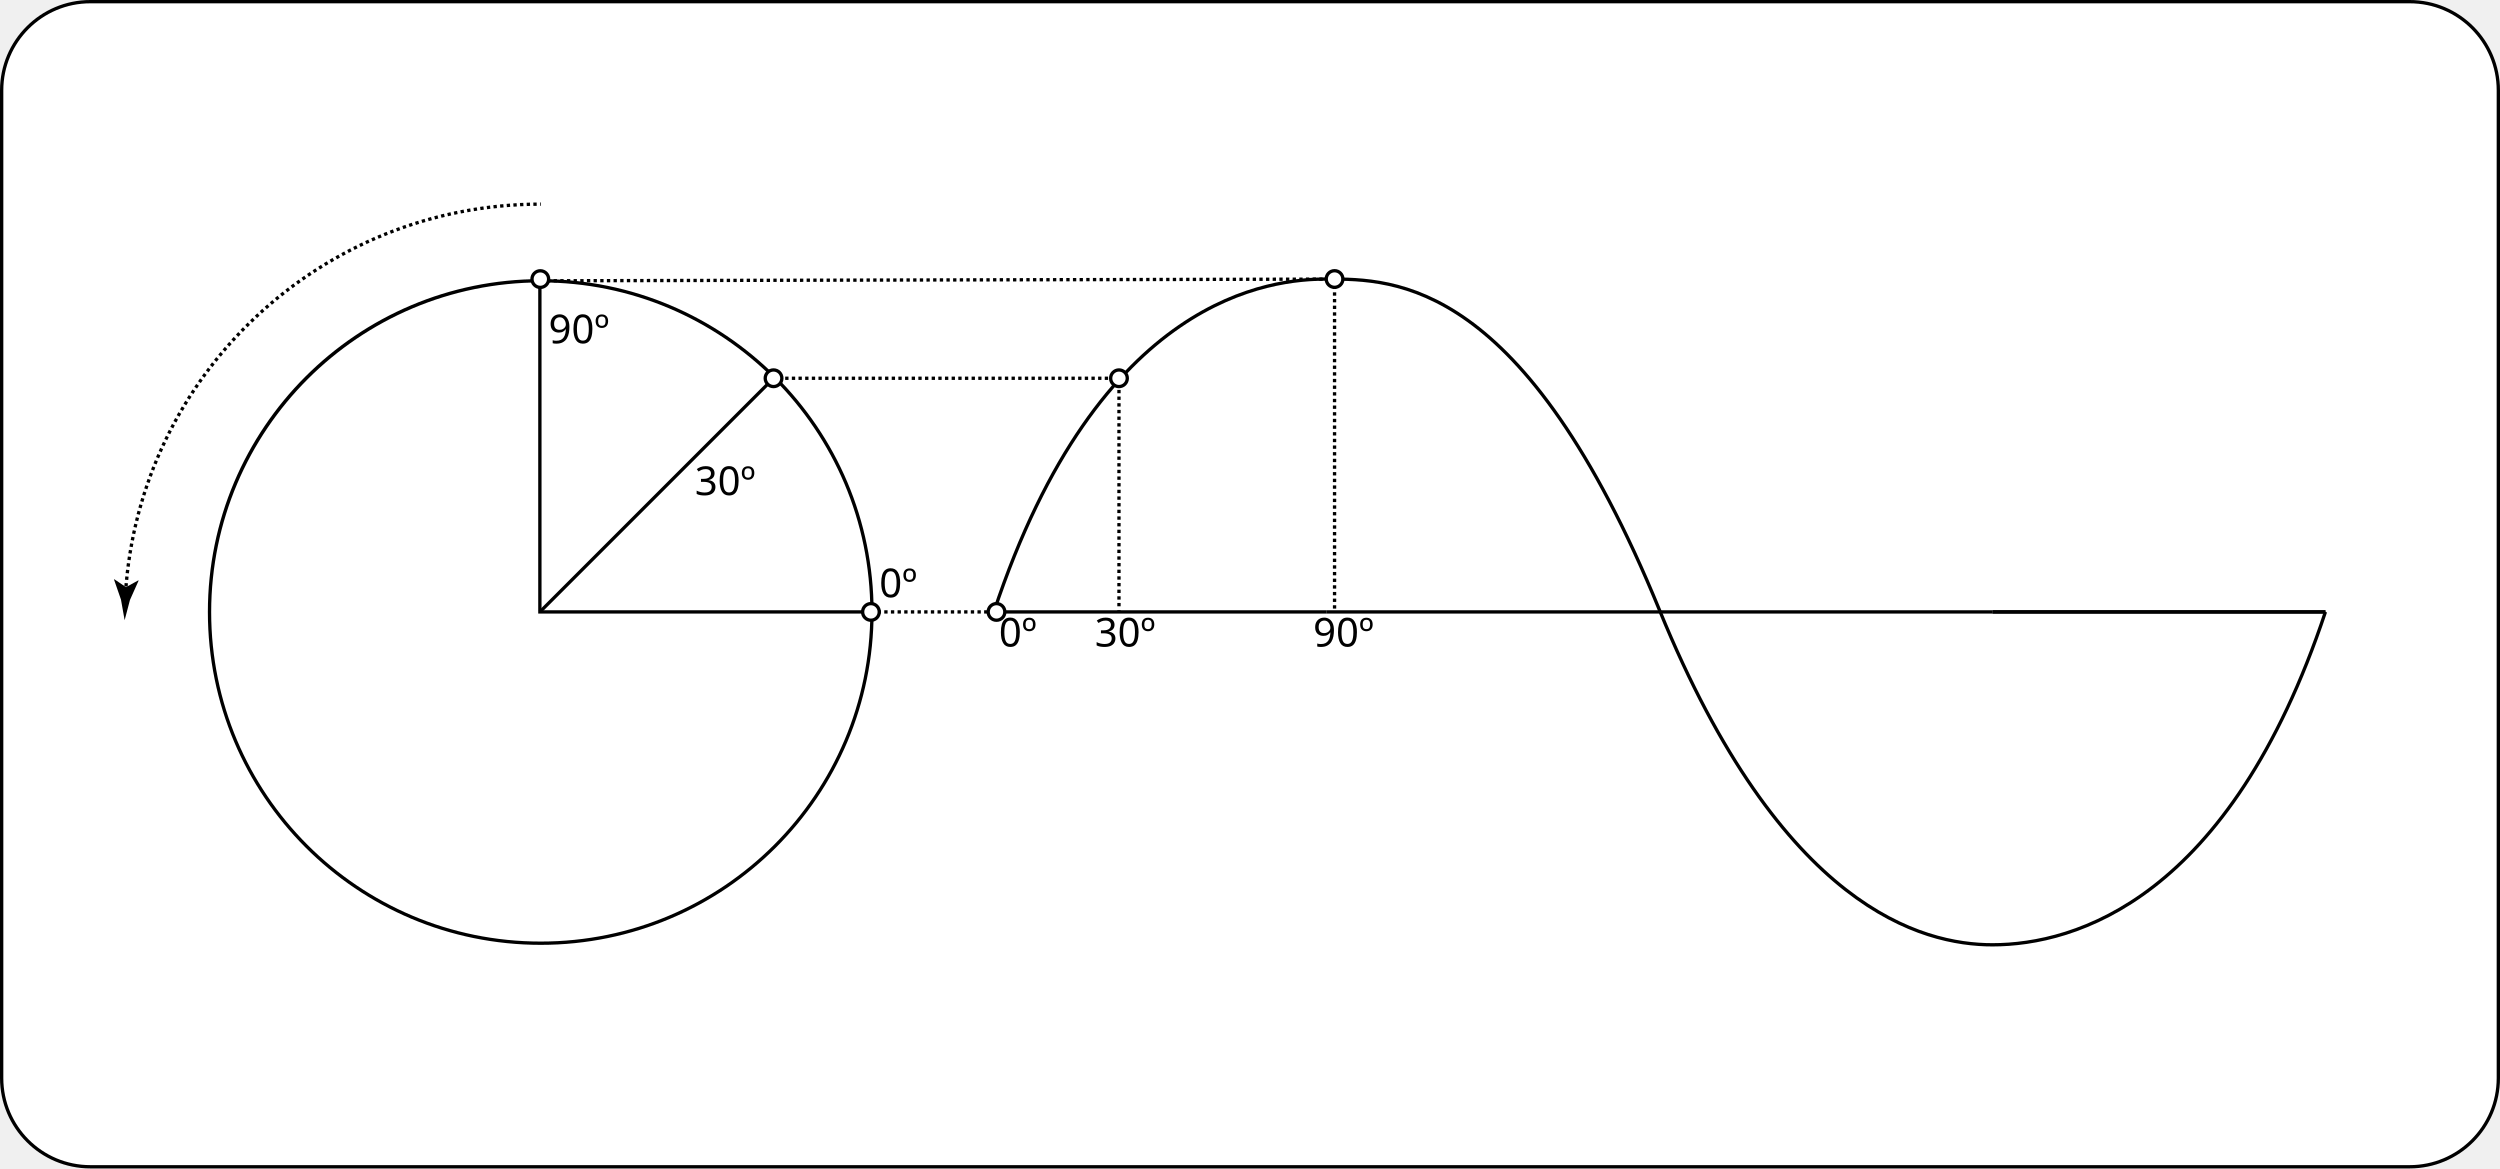
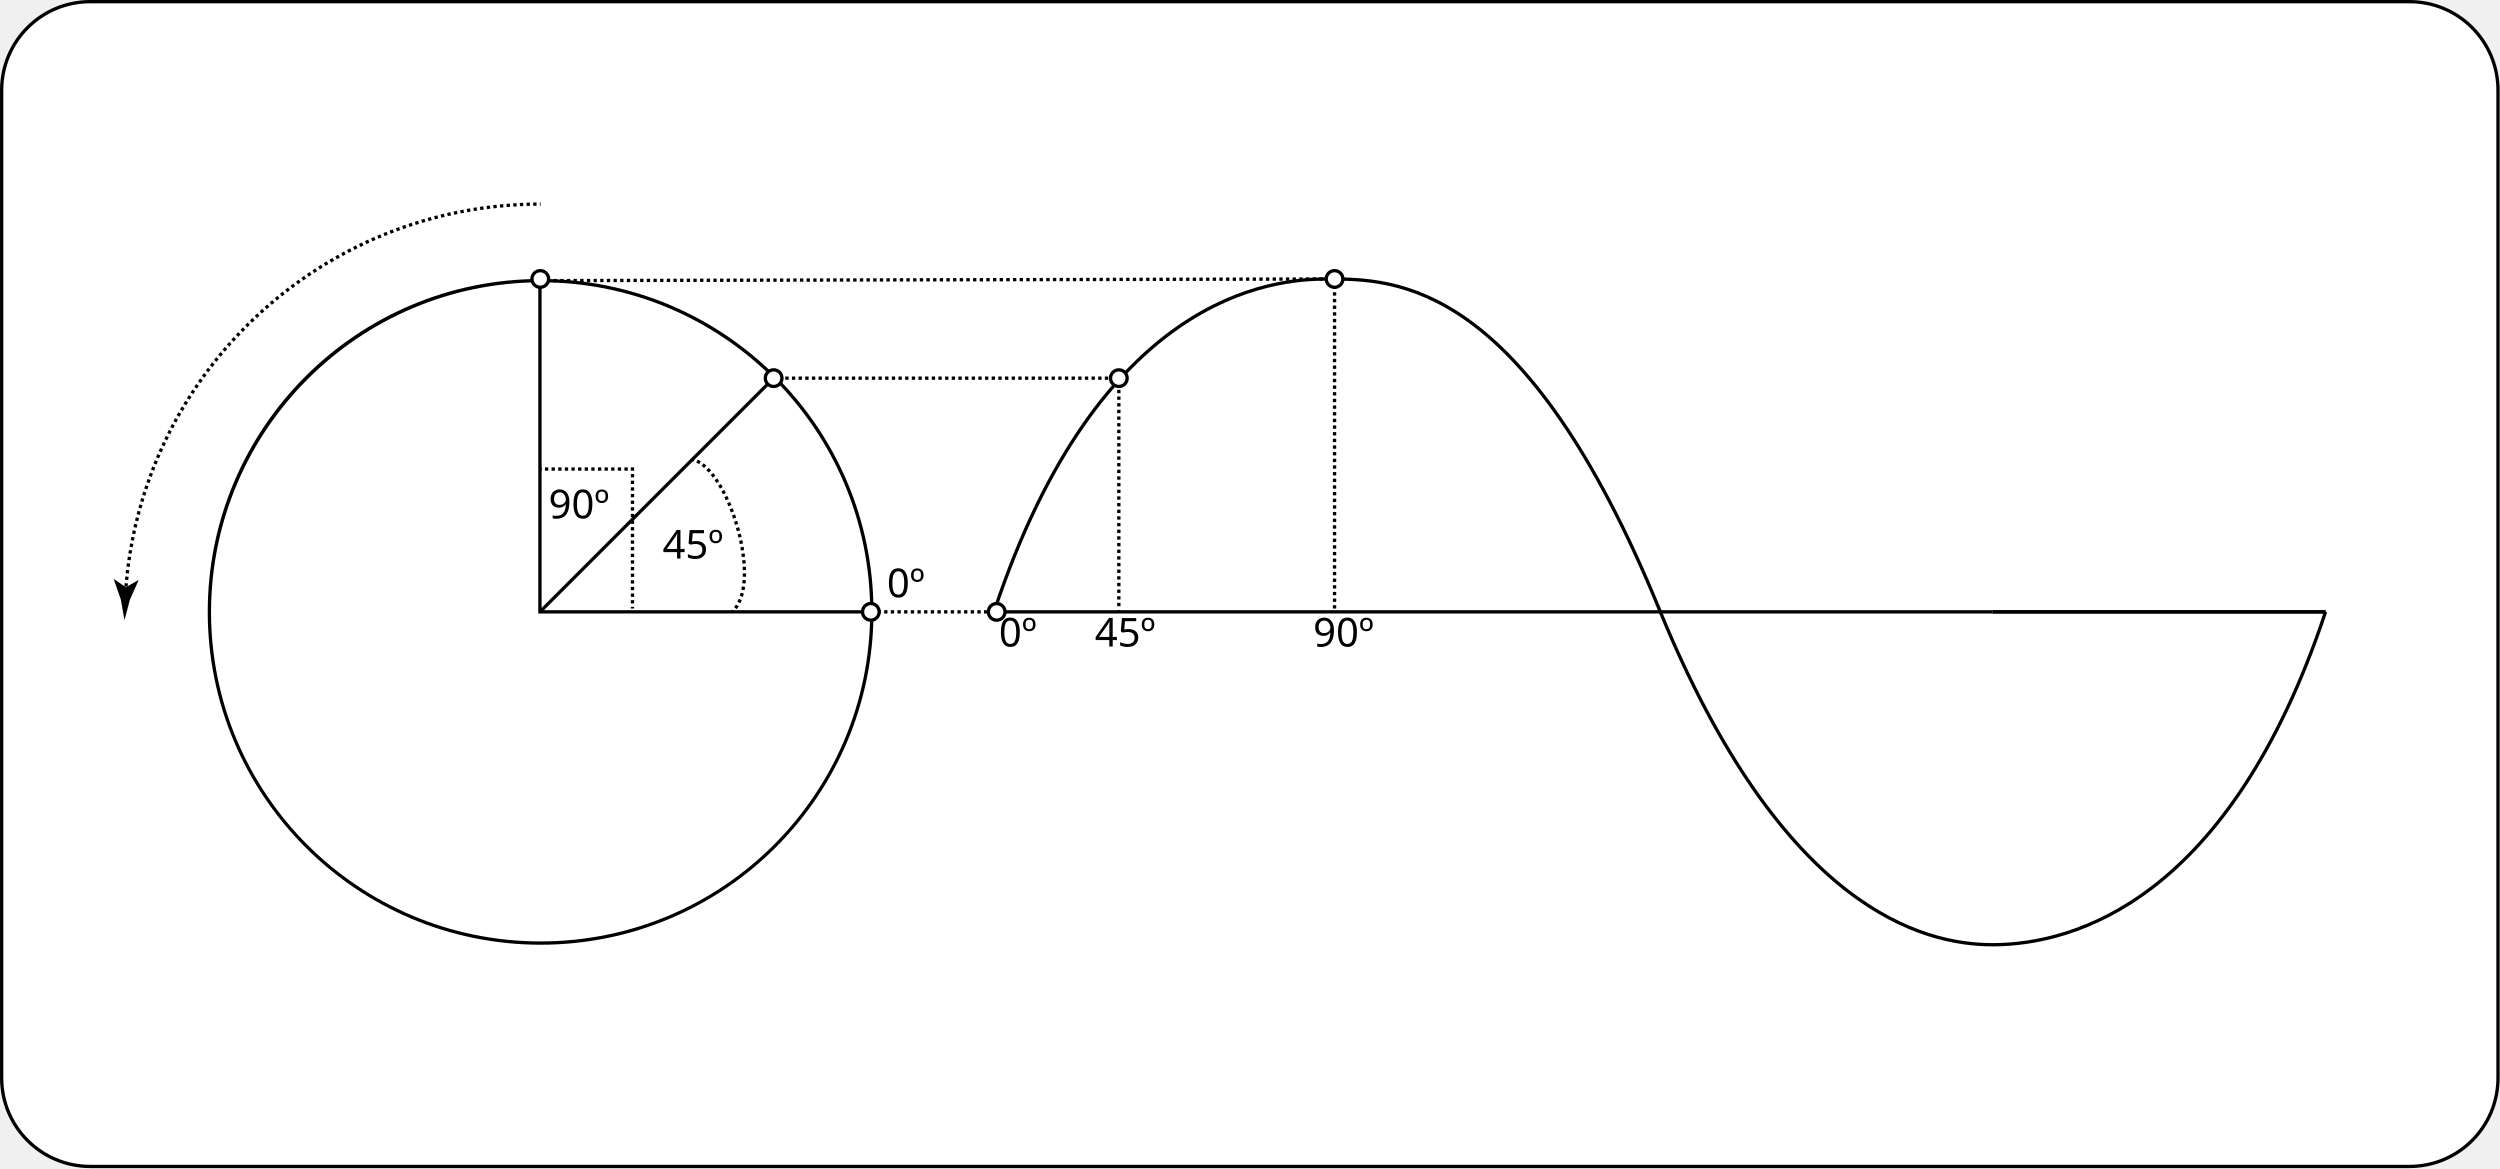
- <svg xmlns="http://www.w3.org/2000/svg" id="Capa_1" data-name="Capa 1" viewBox="0 0 751 351">
-   <defs>
-     <style>.cls-1,.cls-2{fill:#fff;}.cls-1,.cls-3,.cls-4,.cls-5,.cls-6,.cls-8{stroke:#000;stroke-miterlimit:10;}.cls-3,.cls-4,.cls-5,.cls-6,.cls-8{fill:none;}.cls-4{stroke-dasharray:1 1;}.cls-5{stroke-dasharray:1 1;}.cls-6{stroke-dasharray:1;}.cls-7{font-size:12px;font-family:MyriadPro-Regular, Myriad Pro;}.cls-8{stroke-dasharray:1 1;}</style>
-   </defs>
-   <rect class="cls-1" x="0.5" y="0.5" width="750" height="350" rx="26.64" />
-   <circle class="cls-2" cx="162.44" cy="183.84" r="99.5" />
-   <path d="M162.44,84.84a99,99,0,1,1-99,99,99.12,99.12,0,0,1,99-99m0-1a100,100,0,1,0,100,100,100,100,0,0,0-100-100Z" />
-   <polyline class="cls-1" points="298.56 183.82 336.14 183.82 398.56 183.82" />
-   <line class="cls-1" x1="398.56" y1="183.82" x2="498.56" y2="183.82" />
-   <line class="cls-1" x1="498.56" y1="183.82" x2="598.56" y2="183.82" />
-   <path class="cls-3" d="M598.56,183.82h100" />
-   <line class="cls-3" x1="598.56" y1="183.82" x2="698.56" y2="183.82" />
-   <path class="cls-3" d="M698.56,183.82c-28.8,86.4-75.27,100-100,100-21.07,0-63.33-10.78-100-100.43-40.72-99.57-79.53-99.57-100-99.57-16.29,0-68.38,4.62-100,100" />
-   <path class="cls-3" d="M262.18,183.82h-100v-100" />
-   <line class="cls-3" x1="162.18" y1="183.82" x2="232.89" y2="113.11" />
-   <line class="cls-3" x1="232.37" y1="113.63" x2="232.87" y2="113.63" />
-   <line class="cls-4" x1="233.87" y1="113.63" x2="335.14" y2="113.63" />
-   <polyline class="cls-3" points="335.64 113.63 336.14 113.63 336.14 114.13" />
-   <line class="cls-5" x1="336.14" y1="115.13" x2="336.14" y2="182.82" />
-   <line class="cls-3" x1="336.14" y1="183.32" x2="336.14" y2="183.82" />
-   <line class="cls-6" x1="162.31" y1="84.35" x2="402.06" y2="83.84" />
-   <line class="cls-6" x1="261.63" y1="183.82" x2="299.35" y2="183.82" />
-   <line class="cls-6" x1="400.9" y1="83.82" x2="400.9" y2="183.82" />
-   <circle class="cls-1" cx="261.63" cy="183.82" r="2.5" />
-   <circle class="cls-1" cx="299.35" cy="183.82" r="2.5" />
-   <circle class="cls-1" cx="232.37" cy="113.63" r="2.5" />
-   <circle class="cls-1" cx="336.14" cy="113.63" r="2.5" />
-   <circle class="cls-1" cx="162.31" cy="83.84" r="2.5" />
-   <circle class="cls-1" cx="400.9" cy="83.82" r="2.5" />
-   <text class="cls-7" transform="translate(264.13 179.41)">0º</text>
-   <text class="cls-7" transform="translate(300.07 194.22)">0º</text>
-   <text class="cls-7" transform="translate(328.88 194.22)">30º</text>
-   <text class="cls-7" transform="translate(394.48 194.22)">90º</text>
-   <text class="cls-7" transform="translate(208.73 148.72)">30º</text>
-   <text class="cls-7" transform="translate(164.81 103.11)">90º</text>
-   <path class="cls-8" d="M37.7,178.17A125,125,0,0,1,162.44,61.32" />
-   <path d="M37.85,176.38,34.34,174l-.08.12,2.08,6c.37,2.06.73,4.13,1.1,6.19.53-2,1.07-4,1.6-6.08l2.58-5.77-.06-.13Z" />
+ <svg xmlns="http://www.w3.org/2000/svg" version="1.1" id="Capa_1" x="0px" y="0px" viewBox="0 0 751 351" style="enable-background:new 0 0 751 351;" xml:space="preserve">
+   <style type="text/css">
+ 	.st0{fill:#FFFFFF;stroke:#000000;stroke-miterlimit:10;}
+ 	.st1{fill:#FFFFFF;}
+ 	.st2{fill:none;stroke:#000000;stroke-miterlimit:10;}
+ 	.st3{fill:none;stroke:#000000;stroke-miterlimit:10;stroke-dasharray:1,1;}
+ 	.st4{fill:none;stroke:#000000;stroke-miterlimit:10;stroke-dasharray:1;}
+ 	.st5{font-family:'ArialMT';}
+ 	.st6{font-size:12px;}
+ 	.st7{fill:none;stroke:#000000;stroke-miterlimit:10;stroke-dasharray:0.995,0.995;}
+ 	.st8{fill:none;stroke:#000000;stroke-miterlimit:10;stroke-dasharray:0.997,0.997;}
+ 	.st9{fill:none;stroke:#000000;stroke-miterlimit:10;stroke-dasharray:0.997,0.997;}
+ </style>
+   <path class="st0" d="M27.1,0.5h696.7c14.7,0,26.6,11.9,26.6,26.6v296.7c0,14.7-11.9,26.6-26.6,26.6H27.1  c-14.7,0-26.6-11.9-26.6-26.6V27.1C0.5,12.4,12.4,0.5,27.1,0.5z" />
+   <circle class="st1" cx="162.4" cy="183.8" r="99.5" />
+   <path d="M162.4,84.8c54.7,0,99,44.3,99,99s-44.3,99-99,99s-99-44.3-99-99C63.5,129.2,107.8,84.9,162.4,84.8 M162.4,83.8  c-55.2,0-100,44.8-100,100s44.8,100,100,100s100-44.8,100-100S217.7,83.8,162.4,83.8z" />
+   <polyline class="st0" points="298.6,183.8 336.1,183.8 398.6,183.8 " />
+   <line class="st2" x1="398.6" y1="183.8" x2="498.6" y2="183.8" />
+   <line class="st2" x1="498.6" y1="183.8" x2="598.6" y2="183.8" />
+   <path class="st2" d="M598.6,183.8h100" />
+   <line class="st2" x1="598.6" y1="183.8" x2="698.6" y2="183.8" />
+   <path class="st2" d="M698.6,183.8c-28.8,86.4-75.3,100-100,100c-21.1,0-63.3-10.8-100-100.4c-40.7-99.6-79.5-99.6-100-99.6  c-16.3,0-68.4,4.6-100,100" />
+   <path class="st2" d="M262.2,183.8h-43.8h-56.2v-100" />
+   <line class="st2" x1="162.2" y1="183.8" x2="232.9" y2="113.1" />
+   <line class="st2" x1="232.4" y1="113.6" x2="232.9" y2="113.6" />
+   <line class="st3" x1="233.9" y1="113.6" x2="335.1" y2="113.6" />
+   <polyline class="st2" points="335.6,113.6 336.1,113.6 336.1,114.1 " />
+   <line class="st3" x1="336.1" y1="115.1" x2="336.1" y2="182.8" />
+   <line class="st2" x1="336.1" y1="183.3" x2="336.1" y2="183.8" />
+   <line class="st4" x1="162.3" y1="84.3" x2="402.1" y2="83.8" />
+   <line class="st4" x1="261.6" y1="183.8" x2="299.4" y2="183.8" />
+   <line class="st4" x1="400.9" y1="83.8" x2="400.9" y2="183.8" />
+   <circle class="st0" cx="261.6" cy="183.8" r="2.5" />
+   <circle class="st0" cx="299.4" cy="183.8" r="2.5" />
+   <circle class="st0" cx="232.4" cy="113.6" r="2.5" />
+   <circle class="st0" cx="336.1" cy="113.6" r="2.5" />
+   <circle class="st0" cx="162.3" cy="83.8" r="2.5" />
+   <circle class="st0" cx="400.9" cy="83.8" r="2.5" />
+   <text transform="matrix(1 0 0 1 266.4279 179.4099)" class="st5 st6">0º</text>
+   <text transform="matrix(1 0 0 1 300.07 194.22)" class="st5 st6">0º</text>
+   <text transform="matrix(1 0 0 1 328.88 194.22)" class="st5 st6">45º</text>
+   <text transform="matrix(1 0 0 1 394.48 194.22)" class="st5 st6">90º</text>
+   <text transform="matrix(1 0 0 1 199.032 167.7928)" class="st5 st6">45º</text>
+   <text transform="matrix(1 0 0 1 164.8102 155.7057)" class="st5 st6">90º</text>
+   <path class="st3" d="M37.7,178.2C42,112.4,96.6,61.3,162.4,61.3" />
+   <path d="M37.8,176.4l-3.5-2.4l-0.1,0.1l2.1,6c0.4,2.1,0.7,4.1,1.1,6.2c0.5-2,1.1-4,1.6-6.1l2.6-5.8l-0.1-0.1L37.8,176.4z" />
+   <path d="M162.4,133.8" />
+   <g>
+     <g>
+       <line class="st2" x1="162.2" y1="140.9" x2="162.7" y2="140.9" />
+       <line class="st7" x1="163.7" y1="140.9" x2="189" y2="140.9" />
+       <polyline class="st2" points="189.5,140.9 190,140.9 190,141.4   " />
+       <line class="st8" x1="190" y1="142.4" x2="190" y2="181.8" />
+       <line class="st2" x1="190" y1="182.3" x2="190" y2="182.8" />
+     </g>
+   </g>
+   <g>
+     <g>
+       <path class="st2" d="M208,138c0.2,0,0.3,0.1,0.5,0.1" />
+       <path class="st9" d="M209.4,138.5c10.2,5.1,19.1,35.6,11.2,44.6" />
+       <path class="st2" d="M220.3,183.5c-0.1,0.1-0.2,0.2-0.4,0.3" />
+     </g>
+   </g>
</svg>
